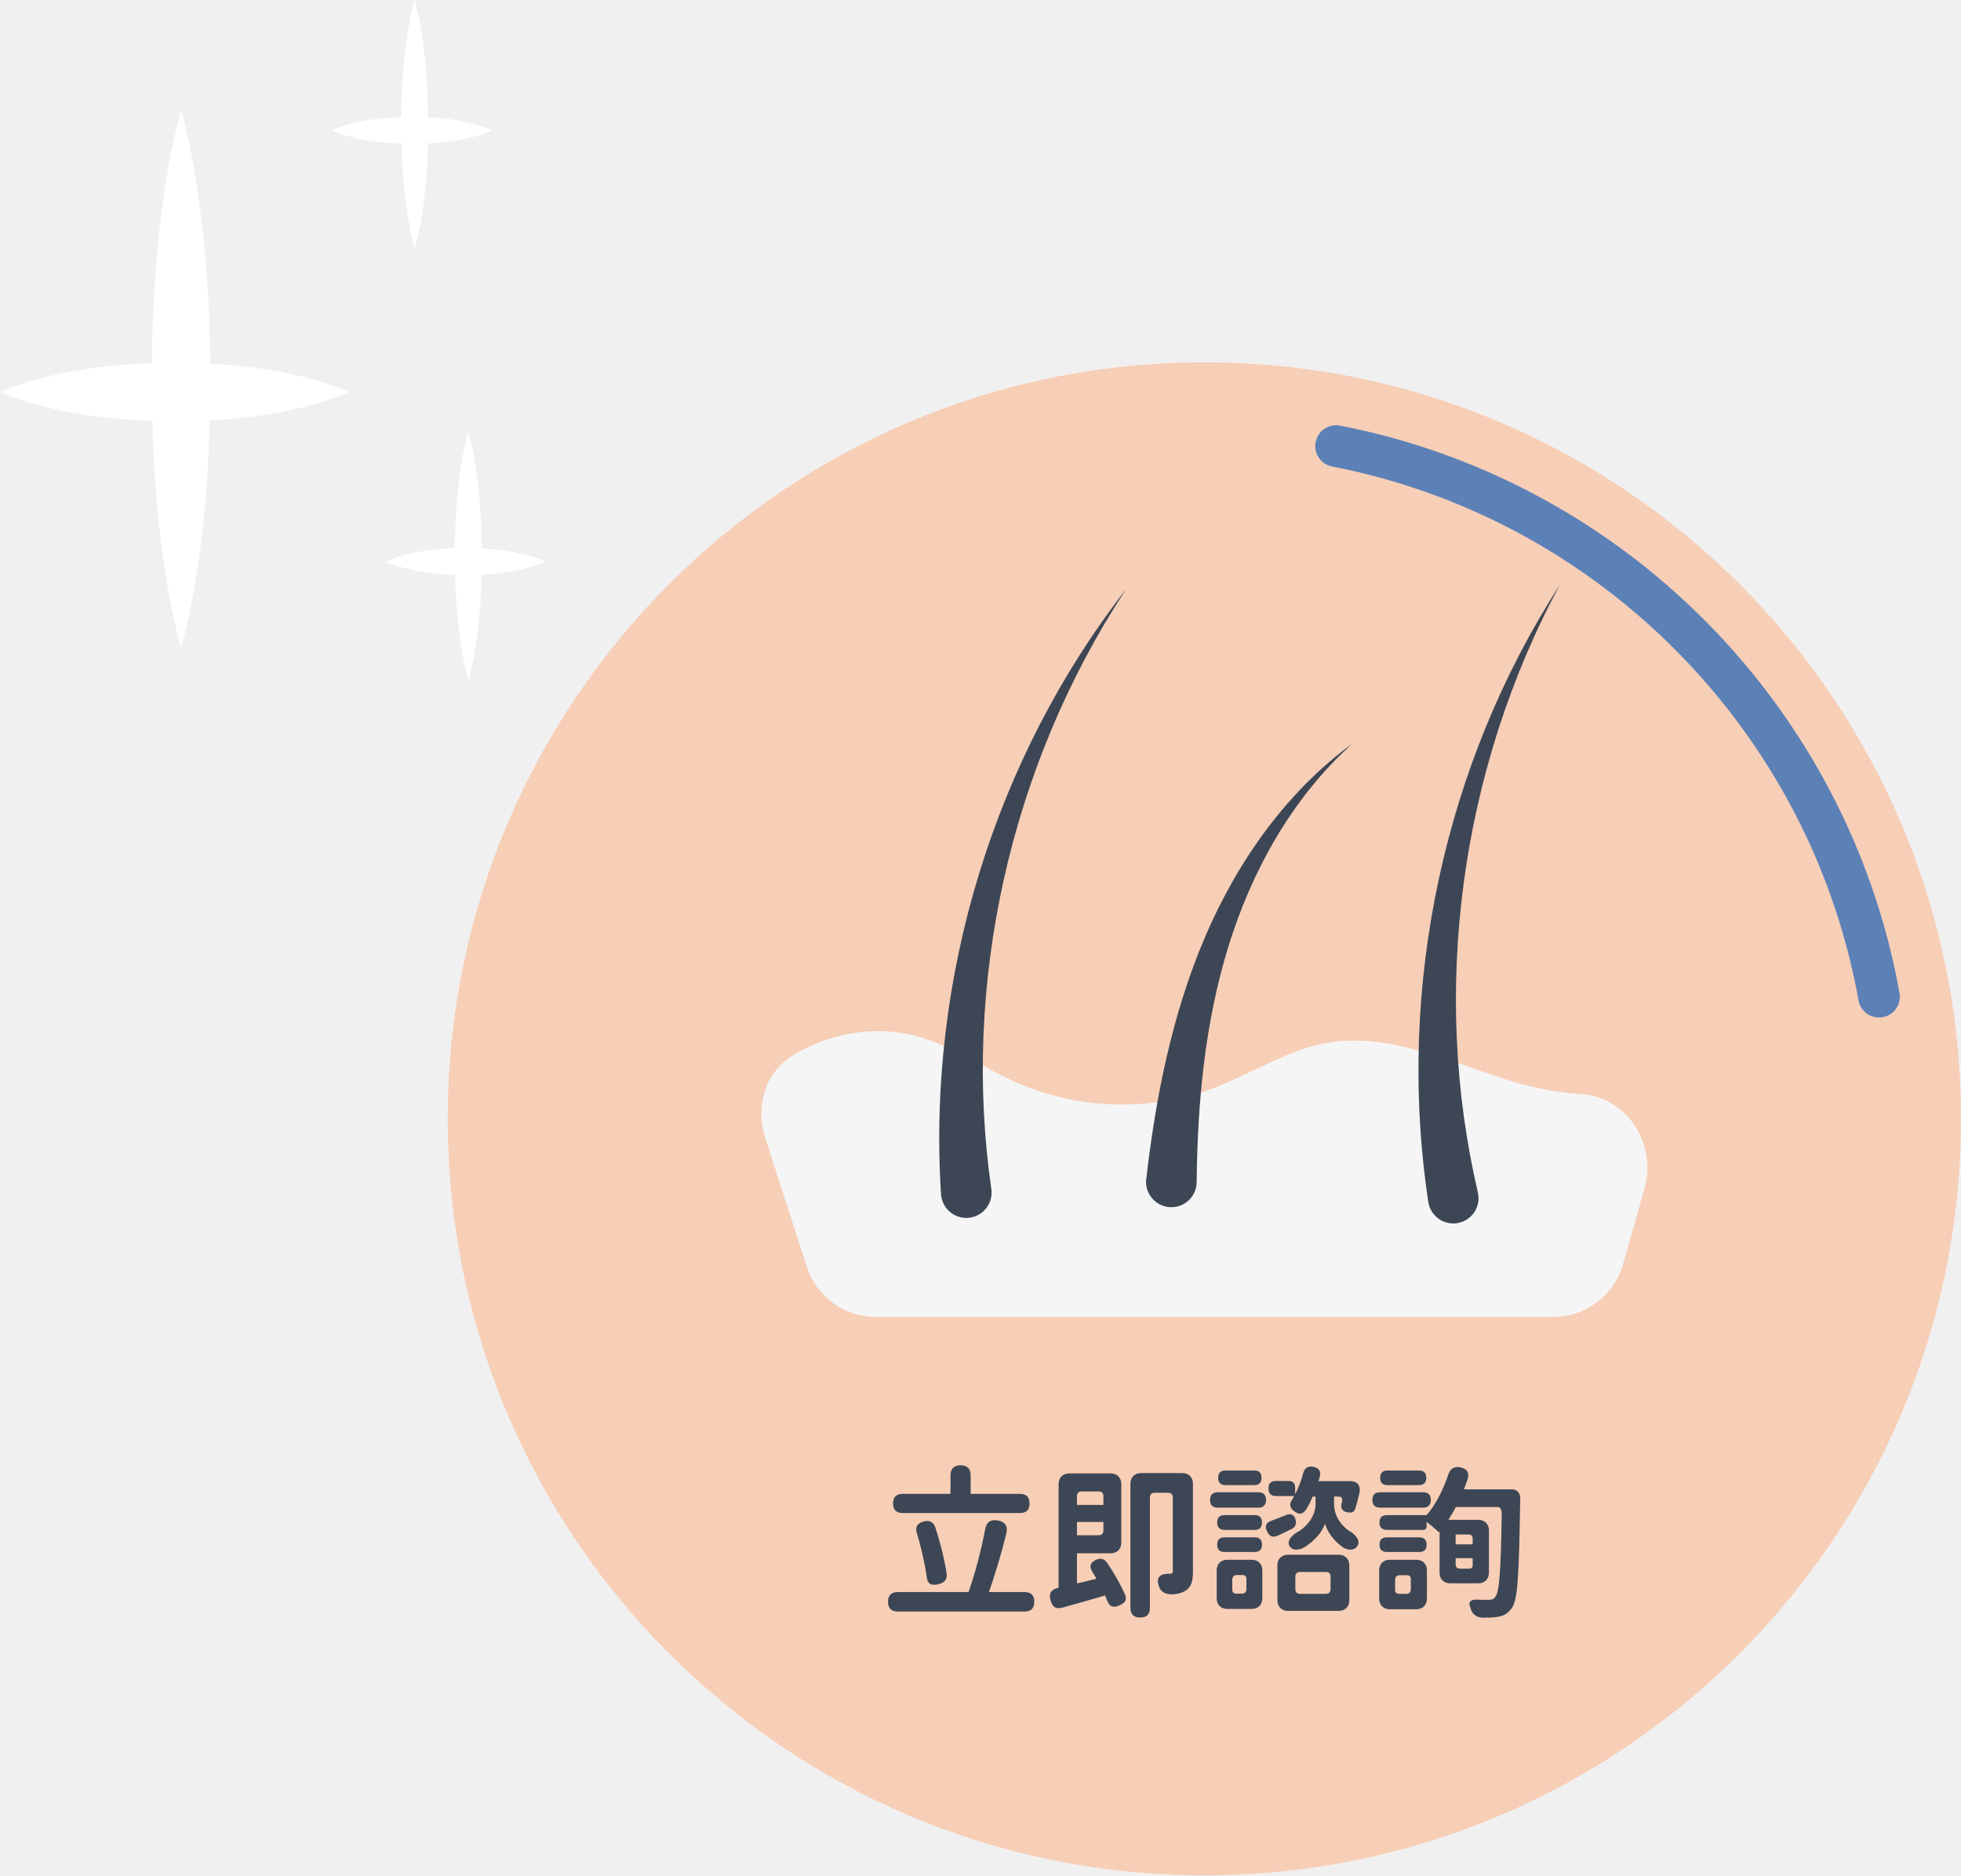
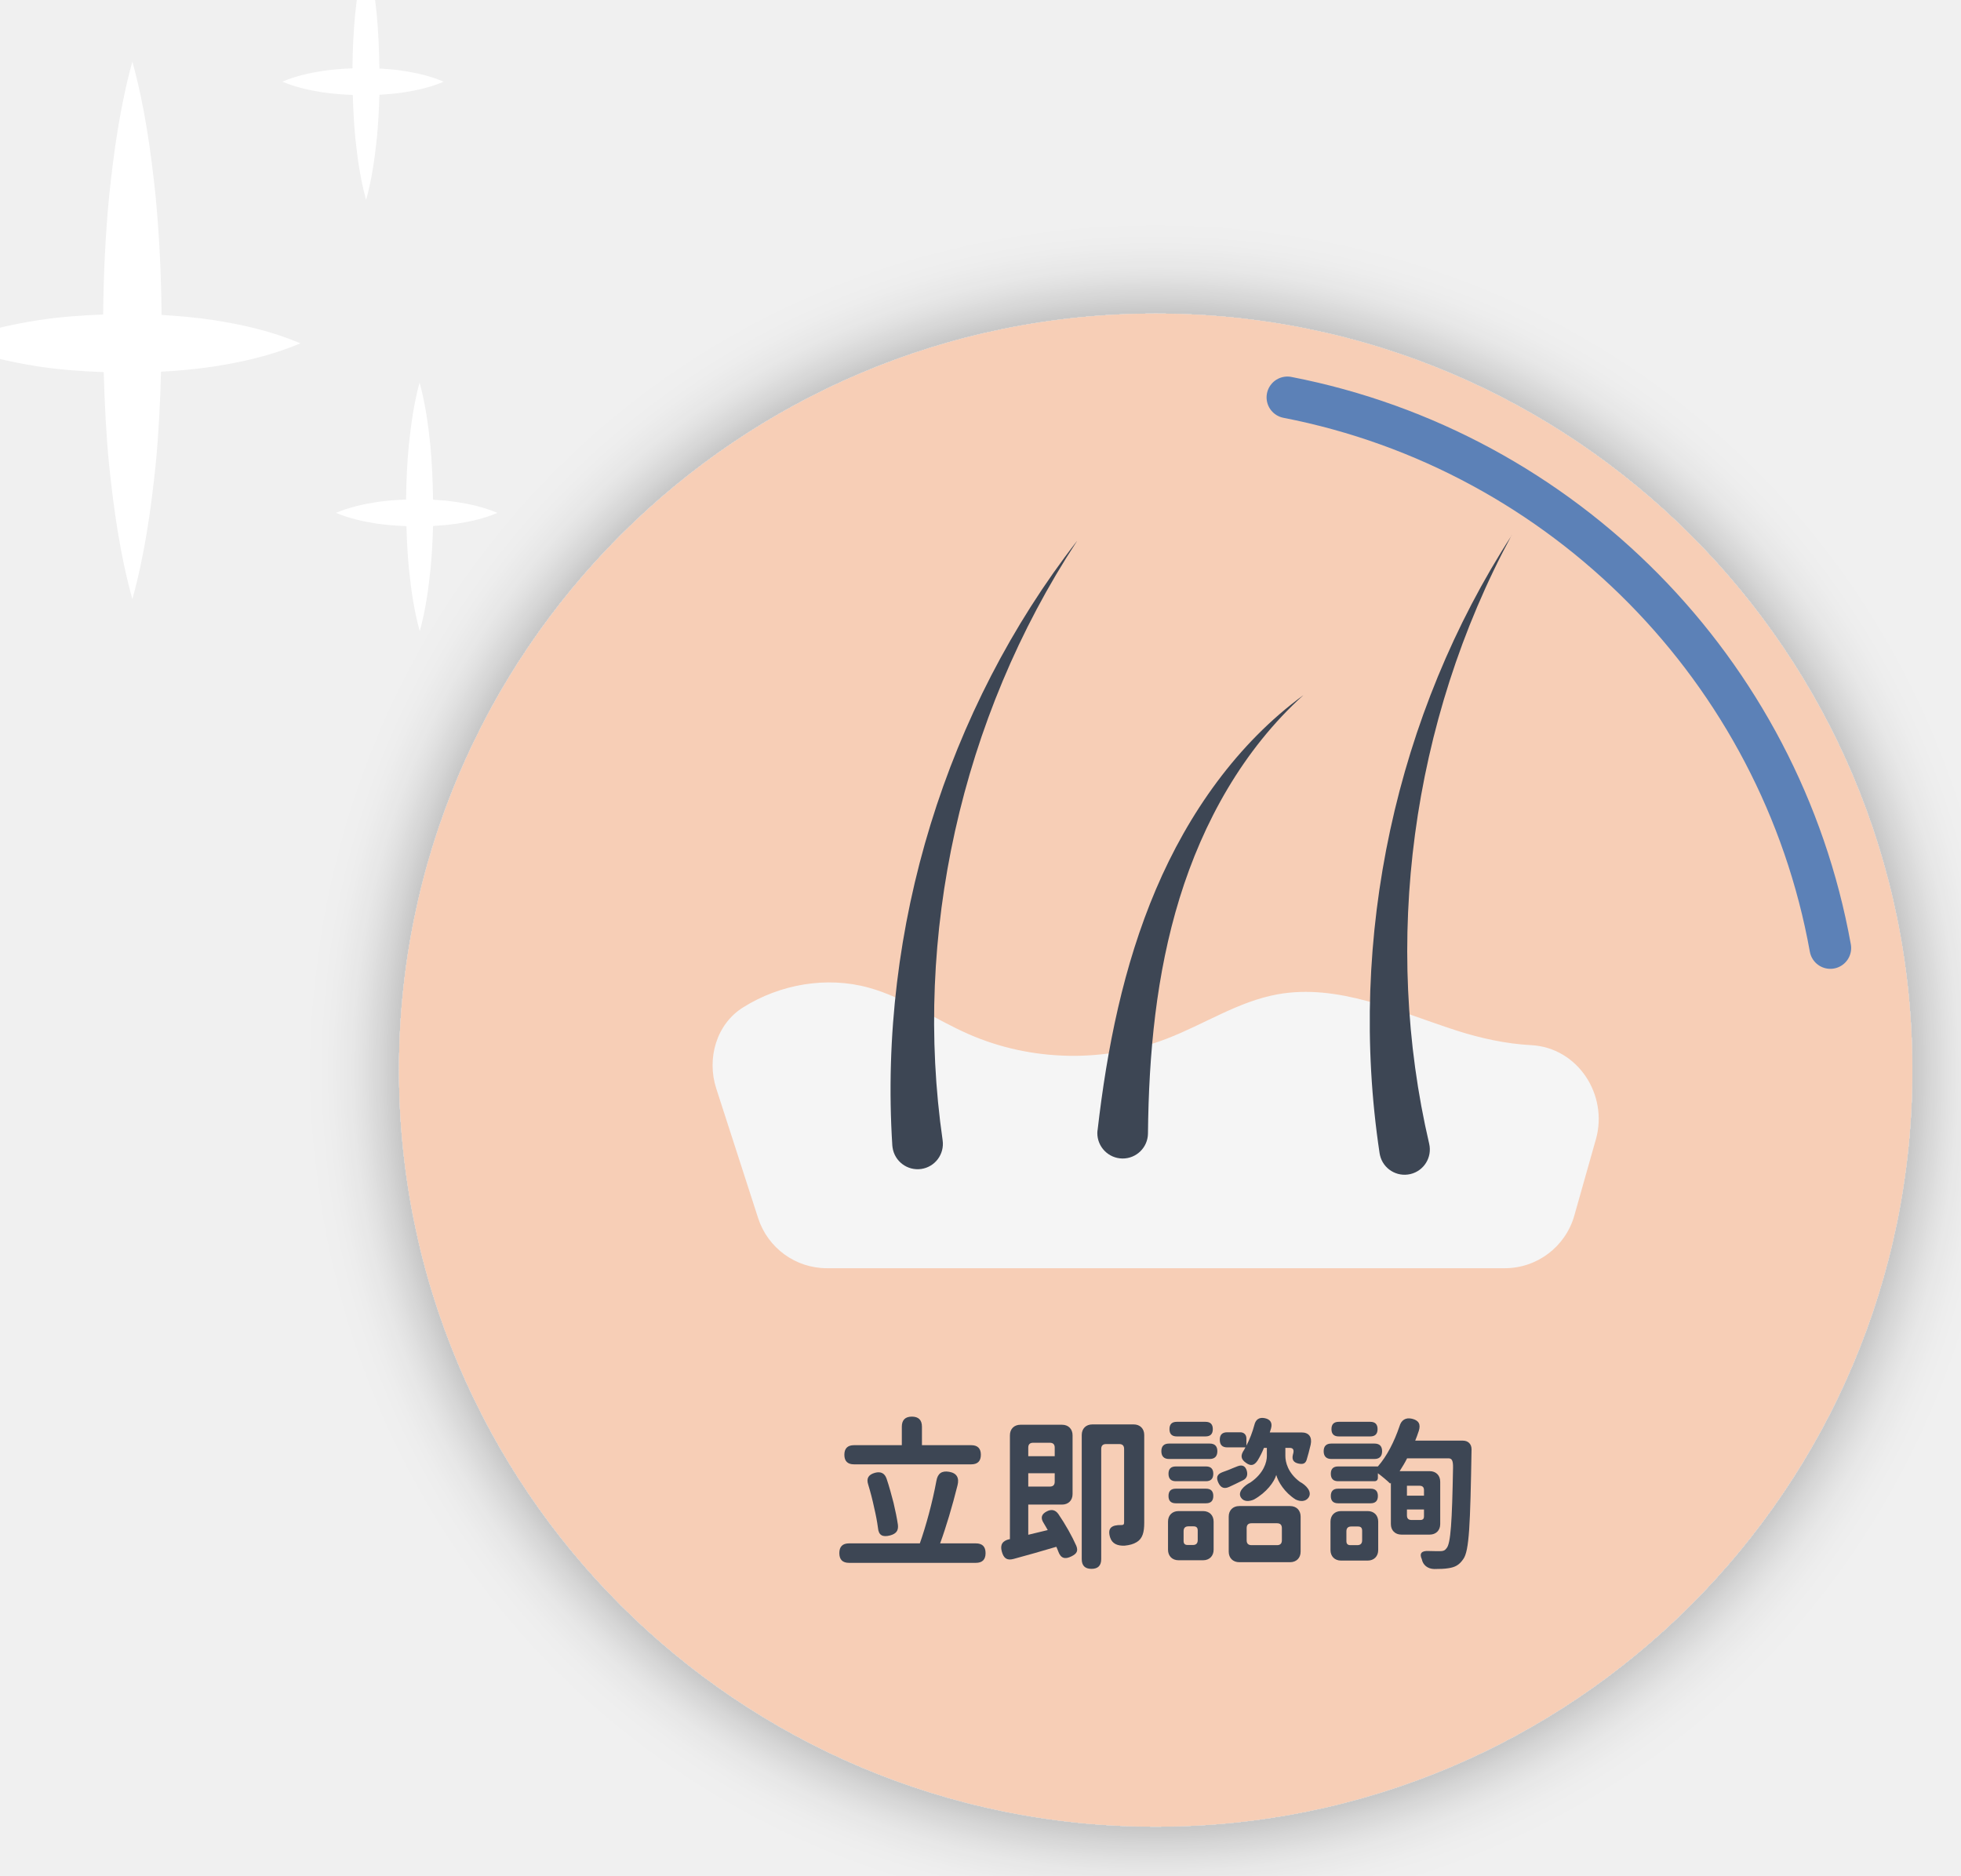
- <svg xmlns="http://www.w3.org/2000/svg" id="_圖層_2" data-name="圖層 2" viewBox="0 0 241.63 231.11">
+ <svg xmlns="http://www.w3.org/2000/svg" id="_圖層_2" data-name="圖層 2" viewBox="6 6 241.63 231.11">
  <defs>
    <style>
      .cls-1 {
        fill: #3d4654;
      }

      .cls-2 {
        fill: none;
        stroke: #5c81b7;
        stroke-linecap: round;
        stroke-miterlimit: 10;
        stroke-width: 5.13px;
      }

      .cls-3 {
        fill: #fff;
      }

      .cls-4 {
        fill: #f5f5f5;
      }

      .cls-5 {
        fill: #f7ceb6;
      }
+ 
+       .blink-1 {
+         animation: blink-1 4s both infinite;
+       }
+       .blink-2 {
+         animation: blink-1 4s both infinite;
+         animation-delay: .5s;
+       }
+       .blink-3 {
+         animation: blink-1 4s both infinite;
+         animation-delay: -.25s;
+       }
+ 
+       @keyframes blink-1 {
+         0%,
+         50%,
+         100% {
+           opacity: 1;
+         }
+         25%,
+         75% {
+           opacity: 0;
+         }
+       }
+ 
+       .rotate-center {
+         animation: rotate-center 6s ease-in-out both infinite;
+         transform-origin: 148.4px 137.88px;
+       }
+       @keyframes rotate-center {
+         0% {
+           transform: rotate(0);
+         }
+         100% {
+           transform: rotate(360deg);
+         }
+       }
+ 
    </style>
  </defs>
  <g id="img">
    <g id="link-img">
-       <circle class="cls-5" cx="148.4" cy="137.88" r="93.23" />
-       <path class="cls-2" d="M164.63,54.97c34.03,6.62,60.75,33.67,66.9,67.86" />
+       <defs>
+         <filter id="dropshadow" x="-50%" y="-50%" width="300%" height="300%">
+           <feDropShadow dx="0" dy="0" stdDeviation="5" flood-color="#000" flood-opacity="0.35" />
+         </filter>
+       </defs>
+       <circle class="cls-5" cx="148.4" cy="137.88" r="93.23" fill="#4A90E2" filter="url(#dropshadow)" />
+       <path class="cls-2 rotate-center" d="M164.63,54.97c34.03,6.62,60.75,33.67,66.9,67.86" />
      <path class="cls-4" d="M202.64,146.42c1.56-5.52-2.25-11.33-7.98-11.62-3.1-.16-6.26-.86-9.16-1.79-7.24-2.34-14.62-5.83-22.1-4.47-4.84.88-9.06,3.71-13.65,5.47-7.77,2.99-16.73,2.79-24.36-.55-4.17-1.82-7.96-4.53-12.34-5.74-5.19-1.44-10.94-.43-15.49,2.43-3.29,2.06-4.5,6.29-3.31,9.98l5.17,16c1.19,3.67,4.61,6.16,8.46,6.16h83.54c3.98,0,7.47-2.65,8.56-6.47l2.66-9.41Z" />
      <g id="hair">
        <path id="hair-3" class="cls-1" d="M141.24,145.3c1.16-10.1,3.18-20.27,7.19-29.7,3.99-9.38,10.06-18,18.17-23.93-7.45,6.74-12.37,15.68-15.25,25-2.89,9.38-3.8,19.2-3.9,29.02-.02,1.72-1.43,3.1-3.15,3.08-1.72-.02-3.1-1.43-3.09-3.15,0-.11.01-.23.02-.33Z" />
        <path id="hair-2" class="cls-1" d="M138.7,72.69c-14.35,21.88-20.18,48.72-16.55,73.84.24,1.7-.93,3.28-2.64,3.53-1.7.24-3.28-.93-3.53-2.64-.01-.08-.02-.17-.03-.25-1.71-26.89,6.7-53.81,22.74-74.48Z" />
        <path id="hair-1" class="cls-1" d="M192.26,71.96c-12.43,23.03-15.93,50.27-10.16,74.99.39,1.68-.65,3.35-2.32,3.74-1.68.39-3.35-.65-3.74-2.32-.02-.08-.04-.17-.05-.25-4.01-26.64,2.07-54.18,16.28-76.15Z" />
      </g>
      <path class="cls-1" d="M119.34,196.2c.74-2.08,1.56-5.08,2.04-7.7.16-.92.66-1.28,1.58-1.12.94.16,1.26.76,1.02,1.68-.64,2.56-1.42,5.18-2.14,7.14h4.4c.8,0,1.2.4,1.2,1.2s-.4,1.2-1.2,1.2h-15.62c-.8,0-1.2-.4-1.2-1.2s.4-1.2,1.2-1.2h8.72ZM118.44,186.46h-7.22c-.78,0-1.18-.4-1.18-1.18s.4-1.18,1.18-1.18h5.9v-2.28c0-.82.42-1.24,1.24-1.24s1.24.42,1.24,1.24v2.28h6.08c.78,0,1.18.4,1.18,1.18s-.4,1.18-1.18,1.18h-7.24ZM116.64,193.92c.08.74-.24,1.1-.96,1.3-.92.24-1.42,0-1.5-.94-.1-.76-.26-1.6-.46-2.44-.2-.96-.46-1.96-.74-2.88-.26-.78.04-1.24.84-1.46.7-.18,1.18.04,1.42.72.32.94.6,1.98.86,2.98.22.94.42,1.88.54,2.72Z" />
      <path class="cls-1" d="M130.44,182.88c0-.78.52-1.3,1.3-1.3h5.12c.78,0,1.3.52,1.3,1.3v7.24c0,.78-.52,1.3-1.3,1.3h-4.16v3.72l2.4-.58c-.16-.3-.34-.58-.5-.86-.42-.64-.28-1.12.42-1.46.56-.28,1.04-.16,1.4.36.86,1.26,1.68,2.72,2.2,3.9.26.66.04.98-.6,1.3-.8.4-1.32.24-1.62-.6-.06-.2-.16-.38-.24-.58-1.8.54-3.66,1.06-5.28,1.5-.82.22-1.22-.1-1.44-.92-.24-.84.1-1.34.96-1.52h.04v-12.8ZM135.96,185.46v-1.06c0-.4-.2-.6-.6-.6h-2.06c-.4,0-.6.2-.6.6v1.06h3.26ZM135.36,189.2c.4,0,.6-.2.6-.6v-1.04h-3.26v1.64h2.66ZM139.29,182.84c0-.78.52-1.3,1.3-1.3h5.1c.78,0,1.3.52,1.3,1.3v10.82c0,1.16-.2,1.94-.92,2.38-.42.26-.9.38-1.48.44-.84.04-1.54-.2-1.8-1-.36-1.16.16-1.56,1.38-1.54h.02c.24,0,.32-.08.32-.34v-9.04c0-.4-.2-.6-.6-.6h-1.62c-.4,0-.6.2-.6.6v13.58c0,.8-.4,1.2-1.2,1.2s-1.2-.4-1.2-1.2v-15.3Z" />
      <path class="cls-1" d="M155.06,183.9c.62,0,.94.32.94.94s-.32.96-.94.96h-5.02c-.62,0-.94-.34-.94-.96s.32-.94.94-.94h5.02ZM149.92,193.52c0-.78.52-1.3,1.3-1.3h3.02c.78,0,1.3.52,1.3,1.3v3.46c0,.78-.52,1.3-1.3,1.3h-3.02c-.78,0-1.3-.52-1.3-1.3v-3.46ZM154.6,186.72c.6,0,.9.3.9.9s-.3.92-.9.92h-3.72c-.6,0-.9-.32-.9-.92s.3-.9.9-.9h3.72ZM154.6,189.46c.6,0,.9.3.9.9s-.3.9-.9.9h-3.72c-.6,0-.9-.3-.9-.9s.3-.9.9-.9h3.72ZM154.54,181.22c.6,0,.9.3.9.9s-.3.9-.9.9h-3.54c-.6,0-.9-.3-.9-.9s.3-.9.9-.9h3.54ZM151.84,195.9c0,.34.16.5.5.5h.64c.4,0,.6-.2.6-.6v-1.18c0-.36-.16-.52-.52-.52h-.62c-.4,0-.6.2-.6.6v1.2ZM157.5,189.22c-.62.3-1.06.16-1.36-.46-.32-.66-.2-1.08.5-1.34.24-.08.5-.18.76-.28.34-.14.7-.3,1.08-.44.6-.24,1-.02,1.16.6.12.5-.02.9-.48,1.12-.32.16-.66.32-.98.48-.22.1-.46.22-.68.32ZM158.82,182.51c.46,0,.76.3.76.76v.88c.4-.76.74-1.64.98-2.54.16-.68.6-.98,1.28-.84.68.14.96.56.78,1.24-.06.18-.1.34-.16.52h3.92c.88,0,1.32.54,1.12,1.5-.16.7-.34,1.34-.5,1.88-.16.48-.48.56-.98.46-.6-.12-.86-.46-.72-1.06.02-.08.04-.16.06-.24.1-.44-.06-.64-.46-.64h-.52v1c0,.74.3,2.08,1.78,3.18.76.4,1.56,1.22,1.08,1.94-.36.52-1.02.52-1.6.24-1.36-.86-2.16-2.18-2.38-3.02-.26.86-1.18,2.14-2.74,3.02-.58.26-1.26.3-1.6-.22-.48-.7.4-1.5,1.16-1.88,1.64-1.12,2.02-2.52,2.02-3.24v-1.02h-.36c-.22.56-.5,1.1-.78,1.56-.42.62-.84.72-1.44.28-.66-.46-.68-.94-.22-1.6.06-.1.1-.2.16-.3h-2.24c-.62,0-.92-.32-.92-.94s.3-.92.92-.92h1.6ZM157.4,192.9c0-.78.52-1.3,1.3-1.3h6.26c.78,0,1.3.52,1.3,1.3v4.32c0,.78-.52,1.3-1.3,1.3h-6.26c-.78,0-1.3-.52-1.3-1.3v-4.32ZM163.35,196.42c.4,0,.6-.2.6-.6v-1.5c0-.4-.2-.6-.6-.6h-3.14c-.4,0-.6.2-.6.6v1.5c0,.4.2.6.6.6h3.14Z" />
      <path class="cls-1" d="M175.36,183.9c.62,0,.94.32.94.94s-.32.96-.94.96h-5.32c-.62,0-.94-.34-.94-.96s.32-.94.94-.94h5.32ZM169.94,193.52c0-.78.52-1.3,1.3-1.3h3.28c.78,0,1.3.52,1.3,1.3v3.5c0,.78-.52,1.3-1.3,1.3h-3.28c-.78,0-1.3-.52-1.3-1.3v-3.5ZM183.46,193.82c0,.78-.52,1.3-1.3,1.3h-3.48c-.78,0-1.3-.52-1.3-1.3v-5.1l-.08.1s-.02.02-.02,0c-.34-.34-.96-.86-1.5-1.26v.56c0,.26-.16.42-.42.42h-4.48c-.6,0-.9-.32-.9-.92s.3-.9.9-.9h4.9c1.12-1.28,2.02-3.06,2.66-4.94.22-.78.76-1.12,1.54-.94.84.2,1.1.68.84,1.5-.14.42-.28.82-.44,1.2h5.88c.64,0,1.06.42,1.06,1.06v.06c-.16,9.28-.28,12.46-1.02,13.48-.52.76-1.04,1-1.82,1.12-.46.08-1.08.1-1.76.1-.82-.02-1.38-.5-1.52-1.18,0-.02-.02-.04-.02-.06-.3-.66-.04-1.04.88-.98.6.02,1.1.02,1.4.02.36,0,.58-.08.78-.36.52-.58.68-3.32.8-9.92.02-.96-.18-1.16-.58-1.16h-5.08c-.28.56-.6,1.08-.92,1.58h3.7c.78,0,1.3.52,1.3,1.3v5.22ZM174.88,189.46c.6,0,.9.3.9.9s-.3.9-.9.9h-4c-.6,0-.9-.3-.9-.9s.3-.9.9-.9h4ZM174.84,181.22c.6,0,.9.3.9.9s-.3.9-.9.9h-3.88c-.6,0-.9-.3-.9-.9s.3-.9.9-.9h3.88ZM171.9,195.92c0,.34.16.5.5.5h.84c.4,0,.6-.2.6-.6v-1.18c0-.36-.16-.52-.52-.52h-.82c-.4,0-.6.2-.6.6v1.2ZM179.36,189.1v1.22h2.1v-.68c0-.36-.18-.54-.54-.54h-1.56ZM179.36,192.02v.72c0,.4.18.58.58.58h1.06c.32,0,.46-.14.46-.46v-.84h-2.1Z" />
      <g>
-         <path class="cls-3" d="M43.01,48.31c-3.58-1.52-7.17-2.31-10.75-2.87-2.12-.32-4.24-.5-6.35-.63-.05-4.89-.27-9.77-.74-14.66-.58-5.52-1.34-11.04-2.86-16.56-1.52,5.52-2.28,11.04-2.86,16.56-.47,4.87-.69,9.74-.74,14.61-2.65.1-5.29.29-7.94.69-3.58.57-7.17,1.35-10.75,2.86,3.58,1.51,7.17,2.29,10.75,2.86,2.67.4,5.34.59,8.01.69.11,3.8.29,7.61.66,11.41.58,5.52,1.34,11.04,2.87,16.56,1.53-5.52,2.29-11.04,2.87-16.56.37-3.82.56-7.64.66-11.46,2.14-.12,4.28-.31,6.42-.63,3.58-.56,7.17-1.35,10.75-2.87Z" />
-         <path class="cls-3" d="M60.66,16.06c-1.66-.7-3.32-1.07-4.97-1.33-.98-.15-1.96-.23-2.94-.29-.03-2.26-.13-4.52-.34-6.78-.27-2.55-.62-5.11-1.32-7.66-.7,2.55-1.05,5.11-1.32,7.66-.22,2.25-.32,4.5-.34,6.76-1.22.05-2.45.14-3.67.32-1.66.26-3.32.63-4.97,1.32,1.66.7,3.32,1.06,4.97,1.32,1.23.18,2.47.27,3.71.32.05,1.76.14,3.52.31,5.28.27,2.55.62,5.11,1.33,7.66.71-2.55,1.06-5.11,1.33-7.66.17-1.77.26-3.53.31-5.3.99-.06,1.98-.14,2.97-.29,1.65-.26,3.31-.62,4.97-1.33Z" />
-         <path class="cls-3" d="M67.27,69.2c-1.66-.7-3.32-1.07-4.97-1.33-.98-.15-1.96-.23-2.94-.29-.03-2.26-.13-4.52-.34-6.78-.27-2.55-.62-5.11-1.32-7.66-.7,2.55-1.05,5.11-1.32,7.66-.22,2.25-.32,4.5-.34,6.76-1.22.05-2.45.14-3.67.32-1.66.26-3.32.63-4.97,1.32,1.66.7,3.32,1.06,4.97,1.32,1.23.18,2.47.27,3.71.32.05,1.76.14,3.52.31,5.28.27,2.55.62,5.11,1.33,7.66.71-2.55,1.06-5.11,1.33-7.66.17-1.77.26-3.53.31-5.3.99-.06,1.98-.14,2.97-.29,1.65-.26,3.31-.62,4.97-1.33Z" />
+         <path class="cls-3 blink-1" d="M43.01,48.31c-3.58-1.52-7.17-2.31-10.75-2.87-2.12-.32-4.24-.5-6.35-.63-.05-4.89-.27-9.77-.74-14.66-.58-5.52-1.34-11.04-2.86-16.56-1.52,5.52-2.28,11.04-2.86,16.56-.47,4.87-.69,9.74-.74,14.61-2.65.1-5.29.29-7.94.69-3.58.57-7.17,1.35-10.75,2.86,3.58,1.51,7.17,2.29,10.75,2.86,2.67.4,5.34.59,8.01.69.11,3.8.29,7.61.66,11.41.58,5.52,1.34,11.04,2.87,16.56,1.53-5.52,2.29-11.04,2.87-16.56.37-3.82.56-7.64.66-11.46,2.14-.12,4.28-.31,6.42-.63,3.58-.56,7.17-1.35,10.75-2.87Z" />
+         <path class="cls-3 blink-2" d="M60.66,16.06c-1.66-.7-3.32-1.07-4.97-1.33-.98-.15-1.96-.23-2.94-.29-.03-2.26-.13-4.52-.34-6.78-.27-2.55-.62-5.11-1.32-7.66-.7,2.55-1.05,5.11-1.32,7.66-.22,2.25-.32,4.5-.34,6.76-1.22.05-2.45.14-3.67.32-1.66.26-3.32.63-4.97,1.32,1.66.7,3.32,1.06,4.97,1.32,1.23.18,2.47.27,3.71.32.05,1.76.14,3.52.31,5.28.27,2.55.62,5.11,1.33,7.66.71-2.55,1.06-5.11,1.33-7.66.17-1.77.26-3.53.31-5.3.99-.06,1.98-.14,2.97-.29,1.65-.26,3.31-.62,4.97-1.33Z" />
+         <path class="cls-3 blink-3" d="M67.27,69.2c-1.66-.7-3.32-1.07-4.97-1.33-.98-.15-1.96-.23-2.94-.29-.03-2.26-.13-4.52-.34-6.78-.27-2.55-.62-5.11-1.32-7.66-.7,2.55-1.05,5.11-1.32,7.66-.22,2.25-.32,4.5-.34,6.76-1.22.05-2.45.14-3.67.32-1.66.26-3.32.63-4.97,1.32,1.66.7,3.32,1.06,4.97,1.32,1.23.18,2.47.27,3.71.32.05,1.76.14,3.52.31,5.28.27,2.55.62,5.11,1.33,7.66.71-2.55,1.06-5.11,1.33-7.66.17-1.77.26-3.53.31-5.3.99-.06,1.98-.14,2.97-.29,1.65-.26,3.31-.62,4.97-1.33Z" />
      </g>
    </g>
  </g>
</svg>
